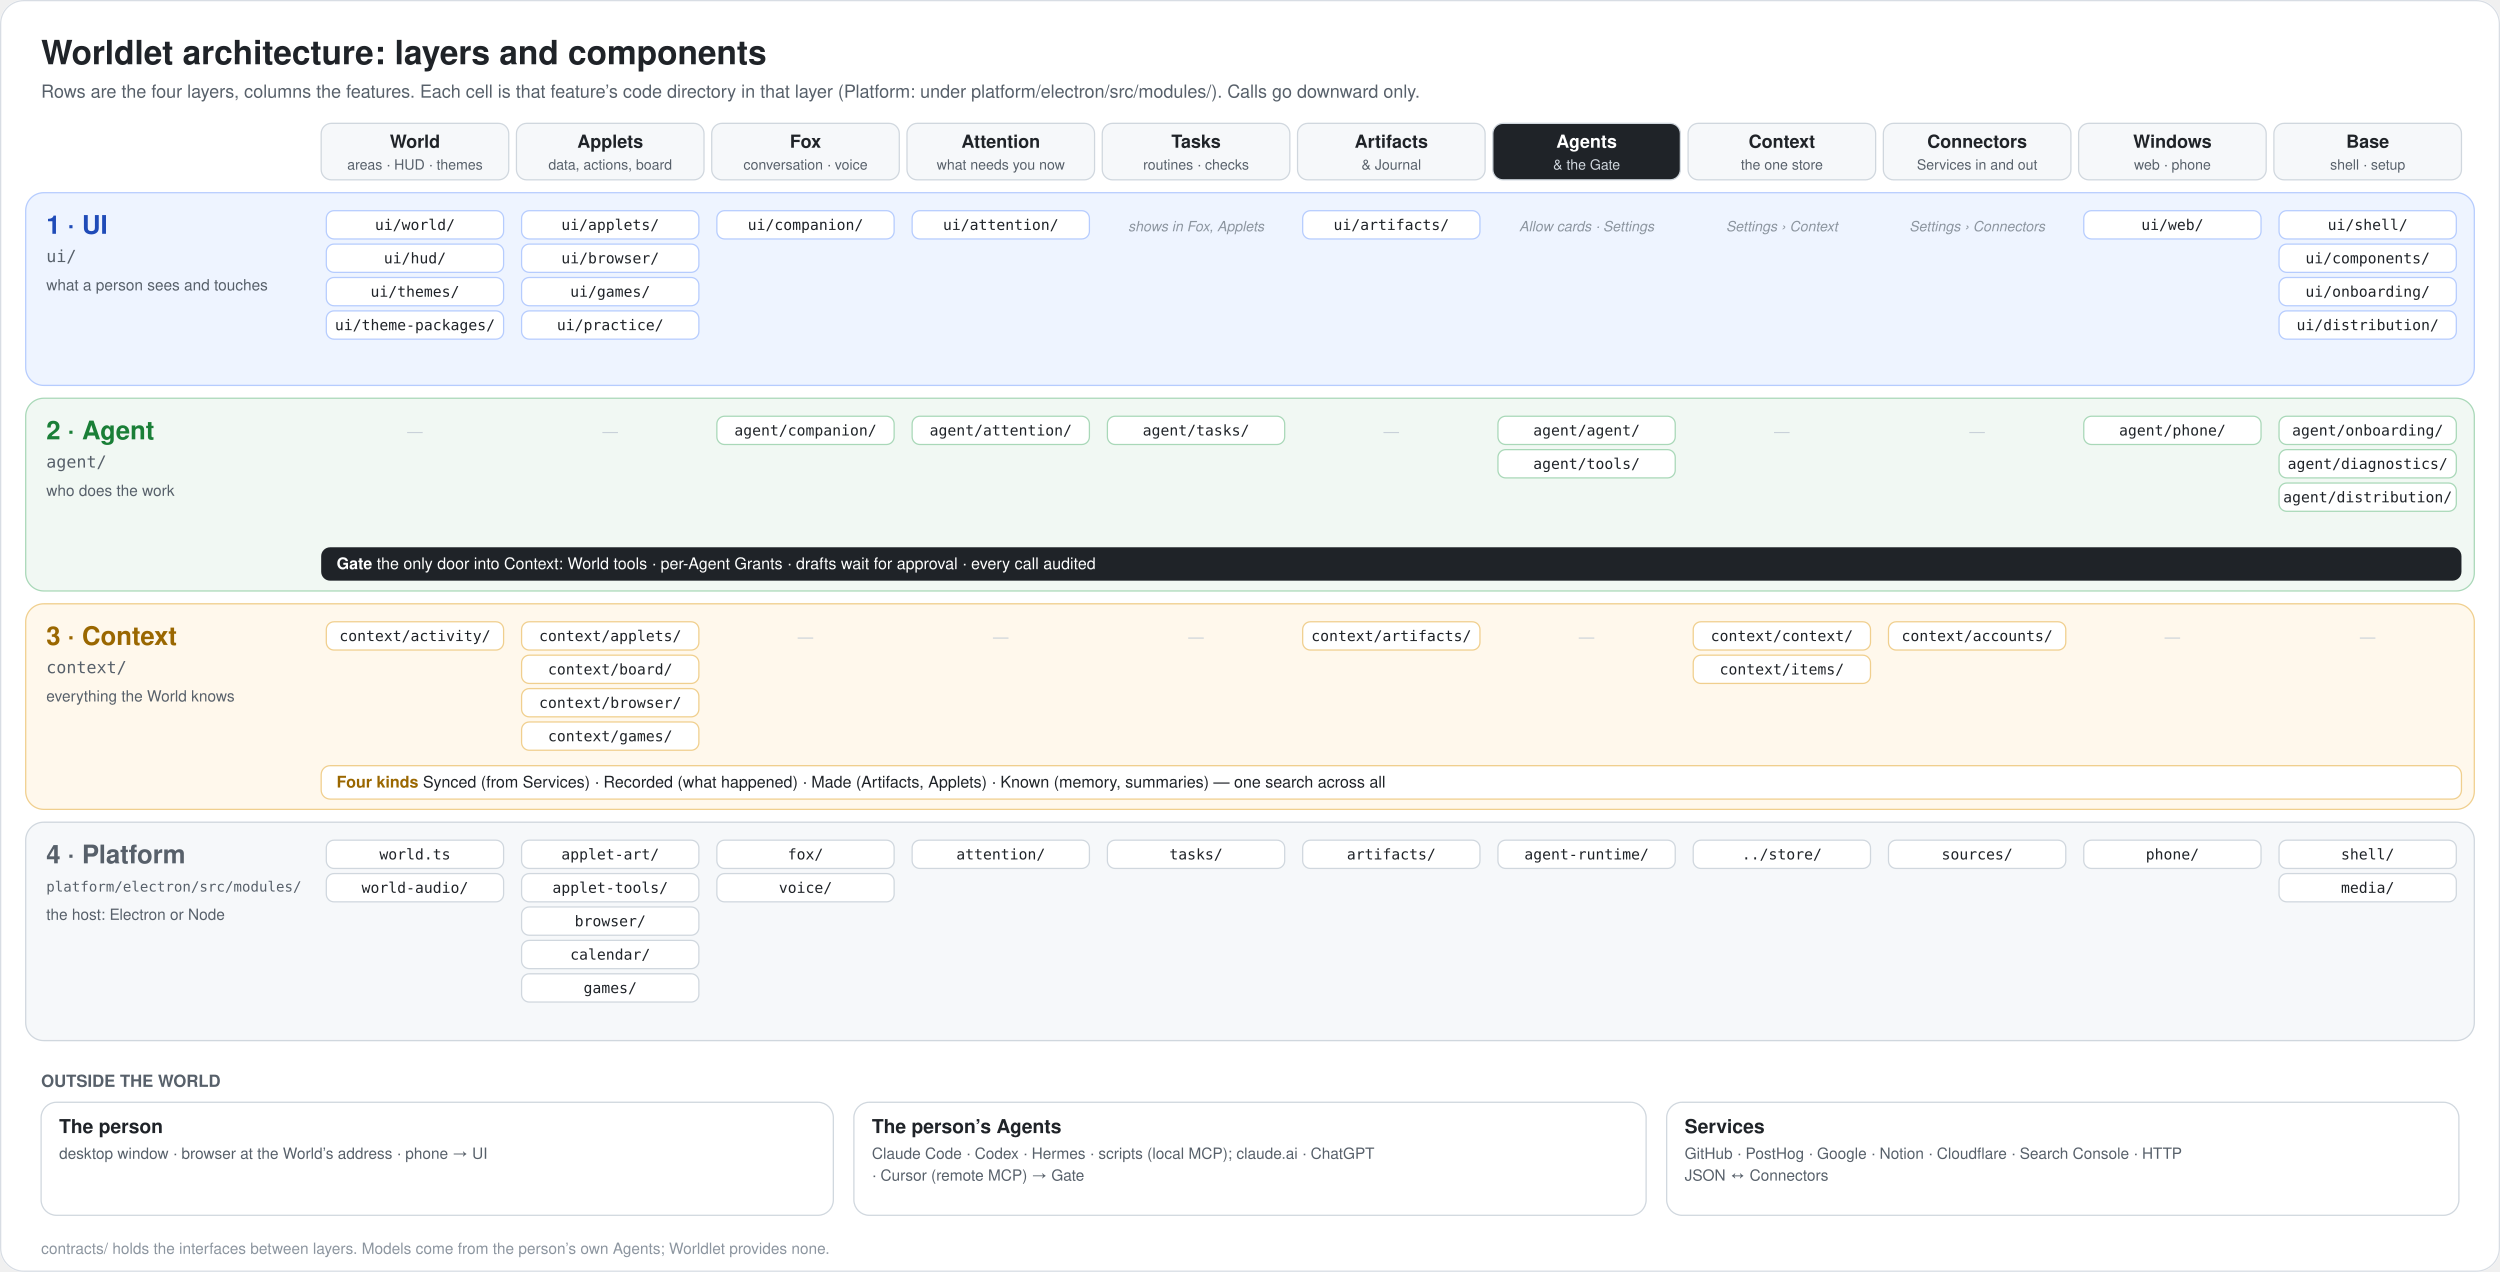
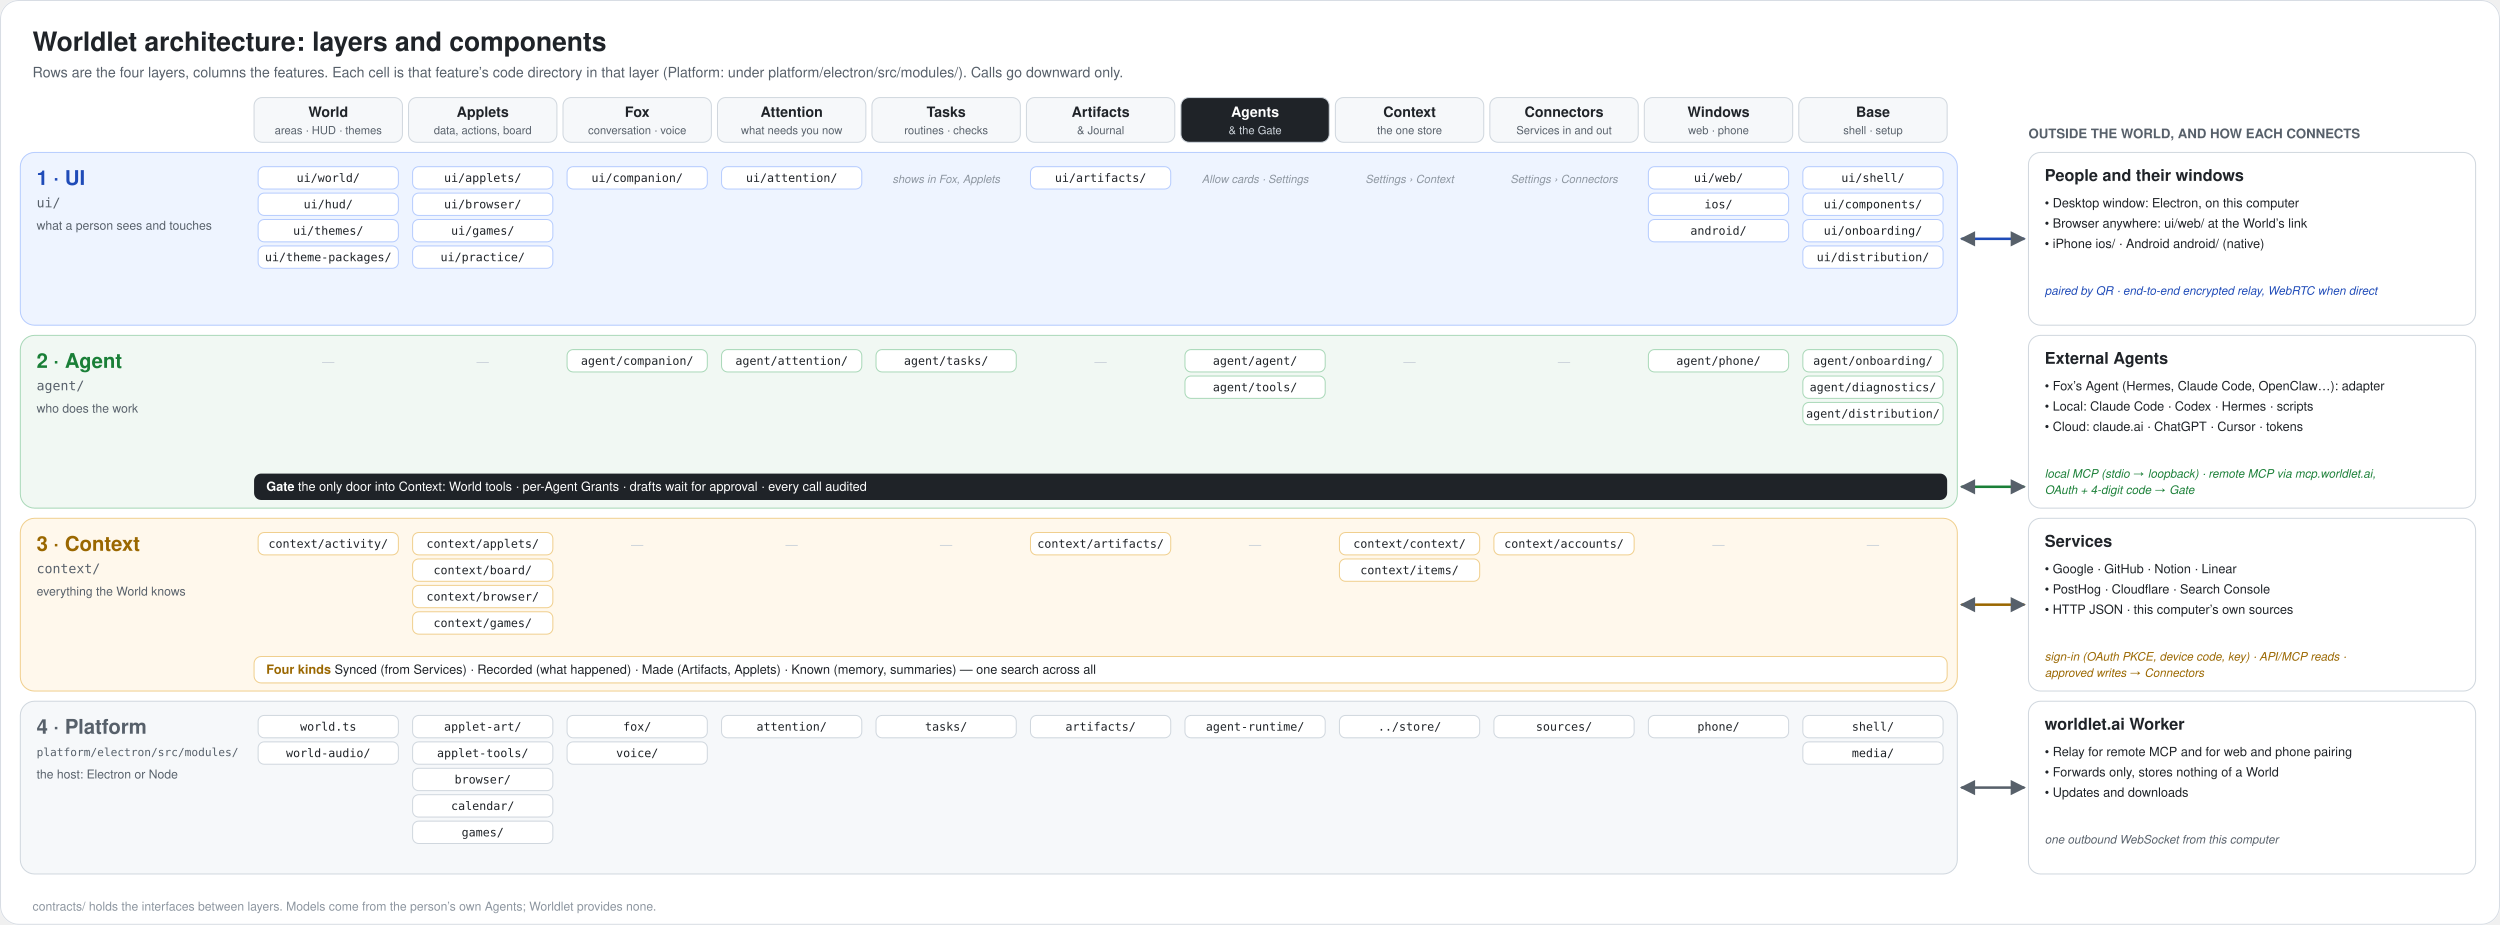
- <svg xmlns="http://www.w3.org/2000/svg" width="1946" height="990" viewBox="0 0 1946 990" font-family="-apple-system, 'Segoe UI', Helvetica, Arial, sans-serif">
+ <svg xmlns="http://www.w3.org/2000/svg" width="2460" height="910" viewBox="0 0 2460 910" font-family="-apple-system, 'Segoe UI', Helvetica, Arial, sans-serif">
  <defs>
-     <marker id="ar" viewBox="0 0 10 10" refX="9" refY="5" markerWidth="7" markerHeight="7" orient="auto-start-reverse">
+     <marker id="ar" viewBox="0 0 10 10" refX="9" refY="5" markerWidth="6" markerHeight="6" orient="auto-start-reverse">
      <path d="M0 0L10 5L0 10z" fill="#57606A" />
    </marker>
  </defs>
-   <rect width="1946" height="990" rx="18" fill="#FFFFFF" />
-   <rect x="0.5" y="0.5" width="1945" height="989" rx="18" fill="none" stroke="#D8DDE4" />
+   <rect width="2460" height="910" rx="18" fill="#FFFFFF" />
+   <rect x="0.5" y="0.5" width="2459" height="909" rx="18" fill="none" stroke="#D8DDE4" />
  <text x="32" y="50" font-size="26" font-weight="700" fill="#1F2328">Worldlet architecture: layers and components</text>
  <text x="32" y="76" font-size="14" fill="#57606A">Rows are the four layers, columns the features. Each cell is that feature’s code directory in that layer (Platform: under platform/electron/src/modules/). Calls go downward only.</text>
  <rect x="250" y="96" width="146" height="44" rx="8" fill="#F6F8FA" stroke="#D0D7DE" />
  <text x="323.0" y="115" font-size="14" font-weight="700" text-anchor="middle" fill="#1F2328">World</text>
  <text x="323.0" y="132" font-size="11" text-anchor="middle" fill="#57606A">areas · HUD · themes</text>
  <rect x="402" y="96" width="146" height="44" rx="8" fill="#F6F8FA" stroke="#D0D7DE" />
  <text x="475.0" y="115" font-size="14" font-weight="700" text-anchor="middle" fill="#1F2328">Applets</text>
  <text x="475.0" y="132" font-size="11" text-anchor="middle" fill="#57606A">data, actions, board</text>
  <rect x="554" y="96" width="146" height="44" rx="8" fill="#F6F8FA" stroke="#D0D7DE" />
  <text x="627.0" y="115" font-size="14" font-weight="700" text-anchor="middle" fill="#1F2328">Fox</text>
  <text x="627.0" y="132" font-size="11" text-anchor="middle" fill="#57606A">conversation · voice</text>
  <rect x="706" y="96" width="146" height="44" rx="8" fill="#F6F8FA" stroke="#D0D7DE" />
  <text x="779.0" y="115" font-size="14" font-weight="700" text-anchor="middle" fill="#1F2328">Attention</text>
  <text x="779.0" y="132" font-size="11" text-anchor="middle" fill="#57606A">what needs you now</text>
  <rect x="858" y="96" width="146" height="44" rx="8" fill="#F6F8FA" stroke="#D0D7DE" />
  <text x="931.0" y="115" font-size="14" font-weight="700" text-anchor="middle" fill="#1F2328">Tasks</text>
  <text x="931.0" y="132" font-size="11" text-anchor="middle" fill="#57606A">routines · checks</text>
  <rect x="1010" y="96" width="146" height="44" rx="8" fill="#F6F8FA" stroke="#D0D7DE" />
  <text x="1083.0" y="115" font-size="14" font-weight="700" text-anchor="middle" fill="#1F2328">Artifacts</text>
  <text x="1083.0" y="132" font-size="11" text-anchor="middle" fill="#57606A">&amp; Journal</text>
  <rect x="1162" y="96" width="146" height="44" rx="8" fill="#1F2328" stroke="#D0D7DE" />
  <text x="1235.0" y="115" font-size="14" font-weight="700" text-anchor="middle" fill="#FFFFFF">Agents</text>
  <text x="1235.0" y="132" font-size="11" text-anchor="middle" fill="#D0D7DE">&amp; the Gate</text>
  <rect x="1314" y="96" width="146" height="44" rx="8" fill="#F6F8FA" stroke="#D0D7DE" />
  <text x="1387.0" y="115" font-size="14" font-weight="700" text-anchor="middle" fill="#1F2328">Context</text>
  <text x="1387.0" y="132" font-size="11" text-anchor="middle" fill="#57606A">the one store</text>
  <rect x="1466" y="96" width="146" height="44" rx="8" fill="#F6F8FA" stroke="#D0D7DE" />
  <text x="1539.0" y="115" font-size="14" font-weight="700" text-anchor="middle" fill="#1F2328">Connectors</text>
  <text x="1539.0" y="132" font-size="11" text-anchor="middle" fill="#57606A">Services in and out</text>
  <rect x="1618" y="96" width="146" height="44" rx="8" fill="#F6F8FA" stroke="#D0D7DE" />
  <text x="1691.0" y="115" font-size="14" font-weight="700" text-anchor="middle" fill="#1F2328">Windows</text>
  <text x="1691.0" y="132" font-size="11" text-anchor="middle" fill="#57606A">web · phone</text>
  <rect x="1770" y="96" width="146" height="44" rx="8" fill="#F6F8FA" stroke="#D0D7DE" />
  <text x="1843.0" y="115" font-size="14" font-weight="700" text-anchor="middle" fill="#1F2328">Base</text>
  <text x="1843.0" y="132" font-size="11" text-anchor="middle" fill="#57606A">shell · setup</text>
-   <rect x="20" y="150" width="1906" height="150" rx="14" fill="#EEF4FF" stroke="#B6CCFE" />
+   <rect x="20" y="150" width="1906" height="170" rx="14" fill="#EEF4FF" stroke="#B6CCFE" />
  <text x="36" y="182" font-size="20" font-weight="800" fill="#1F4BB8">1 · UI</text>
  <text x="36" y="204" font-size="13" font-family="ui-monospace, Menlo, monospace" fill="#57606A">ui/</text>
  <text x="36" y="226" font-size="12" fill="#57606A">what a person sees and touches</text>
  <rect x="254" y="164" width="138" height="22" rx="6" fill="#FFFFFF" stroke="#B6CCFE" />
  <text x="323.0" y="179" font-size="11.5" font-family="ui-monospace, Menlo, monospace" text-anchor="middle" fill="#1F2328">ui/world/</text>
  <rect x="254" y="190" width="138" height="22" rx="6" fill="#FFFFFF" stroke="#B6CCFE" />
  <text x="323.0" y="205" font-size="11.5" font-family="ui-monospace, Menlo, monospace" text-anchor="middle" fill="#1F2328">ui/hud/</text>
  <rect x="254" y="216" width="138" height="22" rx="6" fill="#FFFFFF" stroke="#B6CCFE" />
  <text x="323.0" y="231" font-size="11.5" font-family="ui-monospace, Menlo, monospace" text-anchor="middle" fill="#1F2328">ui/themes/</text>
  <rect x="254" y="242" width="138" height="22" rx="6" fill="#FFFFFF" stroke="#B6CCFE" />
  <text x="323.0" y="257" font-size="11.5" font-family="ui-monospace, Menlo, monospace" text-anchor="middle" fill="#1F2328">ui/theme-packages/</text>
  <rect x="406" y="164" width="138" height="22" rx="6" fill="#FFFFFF" stroke="#B6CCFE" />
  <text x="475.0" y="179" font-size="11.5" font-family="ui-monospace, Menlo, monospace" text-anchor="middle" fill="#1F2328">ui/applets/</text>
  <rect x="406" y="190" width="138" height="22" rx="6" fill="#FFFFFF" stroke="#B6CCFE" />
  <text x="475.0" y="205" font-size="11.5" font-family="ui-monospace, Menlo, monospace" text-anchor="middle" fill="#1F2328">ui/browser/</text>
  <rect x="406" y="216" width="138" height="22" rx="6" fill="#FFFFFF" stroke="#B6CCFE" />
  <text x="475.0" y="231" font-size="11.5" font-family="ui-monospace, Menlo, monospace" text-anchor="middle" fill="#1F2328">ui/games/</text>
  <rect x="406" y="242" width="138" height="22" rx="6" fill="#FFFFFF" stroke="#B6CCFE" />
  <text x="475.0" y="257" font-size="11.5" font-family="ui-monospace, Menlo, monospace" text-anchor="middle" fill="#1F2328">ui/practice/</text>
  <rect x="558" y="164" width="138" height="22" rx="6" fill="#FFFFFF" stroke="#B6CCFE" />
  <text x="627.0" y="179" font-size="11.5" font-family="ui-monospace, Menlo, monospace" text-anchor="middle" fill="#1F2328">ui/companion/</text>
  <rect x="710" y="164" width="138" height="22" rx="6" fill="#FFFFFF" stroke="#B6CCFE" />
  <text x="779.0" y="179" font-size="11.5" font-family="ui-monospace, Menlo, monospace" text-anchor="middle" fill="#1F2328">ui/attention/</text>
  <text x="931.0" y="180" font-size="11" text-anchor="middle" fill="#8C959F" font-style="italic">shows in Fox, Applets</text>
  <rect x="1014" y="164" width="138" height="22" rx="6" fill="#FFFFFF" stroke="#B6CCFE" />
  <text x="1083.0" y="179" font-size="11.5" font-family="ui-monospace, Menlo, monospace" text-anchor="middle" fill="#1F2328">ui/artifacts/</text>
  <text x="1235.0" y="180" font-size="11" text-anchor="middle" fill="#8C959F" font-style="italic">Allow cards · Settings</text>
  <text x="1387.0" y="180" font-size="11" text-anchor="middle" fill="#8C959F" font-style="italic">Settings › Context</text>
  <text x="1539.0" y="180" font-size="11" text-anchor="middle" fill="#8C959F" font-style="italic">Settings › Connectors</text>
  <rect x="1622" y="164" width="138" height="22" rx="6" fill="#FFFFFF" stroke="#B6CCFE" />
  <text x="1691.0" y="179" font-size="11.5" font-family="ui-monospace, Menlo, monospace" text-anchor="middle" fill="#1F2328">ui/web/</text>
+   <rect x="1622" y="190" width="138" height="22" rx="6" fill="#FFFFFF" stroke="#B6CCFE" />
+   <text x="1691.0" y="205" font-size="11.5" font-family="ui-monospace, Menlo, monospace" text-anchor="middle" fill="#1F2328">ios/</text>
+   <rect x="1622" y="216" width="138" height="22" rx="6" fill="#FFFFFF" stroke="#B6CCFE" />
+   <text x="1691.0" y="231" font-size="11.5" font-family="ui-monospace, Menlo, monospace" text-anchor="middle" fill="#1F2328">android/</text>
  <rect x="1774" y="164" width="138" height="22" rx="6" fill="#FFFFFF" stroke="#B6CCFE" />
  <text x="1843.0" y="179" font-size="11.5" font-family="ui-monospace, Menlo, monospace" text-anchor="middle" fill="#1F2328">ui/shell/</text>
  <rect x="1774" y="190" width="138" height="22" rx="6" fill="#FFFFFF" stroke="#B6CCFE" />
  <text x="1843.0" y="205" font-size="11.5" font-family="ui-monospace, Menlo, monospace" text-anchor="middle" fill="#1F2328">ui/components/</text>
  <rect x="1774" y="216" width="138" height="22" rx="6" fill="#FFFFFF" stroke="#B6CCFE" />
  <text x="1843.0" y="231" font-size="11.5" font-family="ui-monospace, Menlo, monospace" text-anchor="middle" fill="#1F2328">ui/onboarding/</text>
  <rect x="1774" y="242" width="138" height="22" rx="6" fill="#FFFFFF" stroke="#B6CCFE" />
  <text x="1843.0" y="257" font-size="11.5" font-family="ui-monospace, Menlo, monospace" text-anchor="middle" fill="#1F2328">ui/distribution/</text>
-   <rect x="20" y="310" width="1906" height="150" rx="14" fill="#F1F8F3" stroke="#A9D8B8" />
-   <text x="36" y="342" font-size="20" font-weight="800" fill="#1A7F37">2 · Agent</text>
-   <text x="36" y="364" font-size="13" font-family="ui-monospace, Menlo, monospace" fill="#57606A">agent/</text>
-   <text x="36" y="386" font-size="12" fill="#57606A">who does the work</text>
-   <text x="323.0" y="340" font-size="12" text-anchor="middle" fill="#C9D1D9">—</text>
-   <text x="475.0" y="340" font-size="12" text-anchor="middle" fill="#C9D1D9">—</text>
-   <rect x="558" y="324" width="138" height="22" rx="6" fill="#FFFFFF" stroke="#A9D8B8" />
-   <text x="627.0" y="339" font-size="11.5" font-family="ui-monospace, Menlo, monospace" text-anchor="middle" fill="#1F2328">agent/companion/</text>
-   <rect x="710" y="324" width="138" height="22" rx="6" fill="#FFFFFF" stroke="#A9D8B8" />
-   <text x="779.0" y="339" font-size="11.5" font-family="ui-monospace, Menlo, monospace" text-anchor="middle" fill="#1F2328">agent/attention/</text>
-   <rect x="862" y="324" width="138" height="22" rx="6" fill="#FFFFFF" stroke="#A9D8B8" />
-   <text x="931.0" y="339" font-size="11.5" font-family="ui-monospace, Menlo, monospace" text-anchor="middle" fill="#1F2328">agent/tasks/</text>
-   <text x="1083.0" y="340" font-size="12" text-anchor="middle" fill="#C9D1D9">—</text>
-   <rect x="1166" y="324" width="138" height="22" rx="6" fill="#FFFFFF" stroke="#A9D8B8" />
-   <text x="1235.0" y="339" font-size="11.5" font-family="ui-monospace, Menlo, monospace" text-anchor="middle" fill="#1F2328">agent/agent/</text>
-   <rect x="1166" y="350" width="138" height="22" rx="6" fill="#FFFFFF" stroke="#A9D8B8" />
-   <text x="1235.0" y="365" font-size="11.5" font-family="ui-monospace, Menlo, monospace" text-anchor="middle" fill="#1F2328">agent/tools/</text>
-   <text x="1387.0" y="340" font-size="12" text-anchor="middle" fill="#C9D1D9">—</text>
-   <text x="1539.0" y="340" font-size="12" text-anchor="middle" fill="#C9D1D9">—</text>
-   <rect x="1622" y="324" width="138" height="22" rx="6" fill="#FFFFFF" stroke="#A9D8B8" />
-   <text x="1691.0" y="339" font-size="11.5" font-family="ui-monospace, Menlo, monospace" text-anchor="middle" fill="#1F2328">agent/phone/</text>
-   <rect x="1774" y="324" width="138" height="22" rx="6" fill="#FFFFFF" stroke="#A9D8B8" />
-   <text x="1843.0" y="339" font-size="11.5" font-family="ui-monospace, Menlo, monospace" text-anchor="middle" fill="#1F2328">agent/onboarding/</text>
-   <rect x="1774" y="350" width="138" height="22" rx="6" fill="#FFFFFF" stroke="#A9D8B8" />
-   <text x="1843.0" y="365" font-size="11.5" font-family="ui-monospace, Menlo, monospace" text-anchor="middle" fill="#1F2328">agent/diagnostics/</text>
-   <rect x="1774" y="376" width="138" height="22" rx="6" fill="#FFFFFF" stroke="#A9D8B8" />
-   <text x="1843.0" y="391" font-size="11.5" font-family="ui-monospace, Menlo, monospace" text-anchor="middle" fill="#1F2328">agent/distribution/</text>
-   <rect x="250" y="426" width="1666" height="26" rx="7" fill="#1F2328" />
-   <text x="262" y="443" font-size="12.5" fill="#FFFFFF">
+   <rect x="20" y="330" width="1906" height="170" rx="14" fill="#F1F8F3" stroke="#A9D8B8" />
+   <text x="36" y="362" font-size="20" font-weight="800" fill="#1A7F37">2 · Agent</text>
+   <text x="36" y="384" font-size="13" font-family="ui-monospace, Menlo, monospace" fill="#57606A">agent/</text>
+   <text x="36" y="406" font-size="12" fill="#57606A">who does the work</text>
+   <text x="323.0" y="360" font-size="12" text-anchor="middle" fill="#C9D1D9">—</text>
+   <text x="475.0" y="360" font-size="12" text-anchor="middle" fill="#C9D1D9">—</text>
+   <rect x="558" y="344" width="138" height="22" rx="6" fill="#FFFFFF" stroke="#A9D8B8" />
+   <text x="627.0" y="359" font-size="11.5" font-family="ui-monospace, Menlo, monospace" text-anchor="middle" fill="#1F2328">agent/companion/</text>
+   <rect x="710" y="344" width="138" height="22" rx="6" fill="#FFFFFF" stroke="#A9D8B8" />
+   <text x="779.0" y="359" font-size="11.5" font-family="ui-monospace, Menlo, monospace" text-anchor="middle" fill="#1F2328">agent/attention/</text>
+   <rect x="862" y="344" width="138" height="22" rx="6" fill="#FFFFFF" stroke="#A9D8B8" />
+   <text x="931.0" y="359" font-size="11.5" font-family="ui-monospace, Menlo, monospace" text-anchor="middle" fill="#1F2328">agent/tasks/</text>
+   <text x="1083.0" y="360" font-size="12" text-anchor="middle" fill="#C9D1D9">—</text>
+   <rect x="1166" y="344" width="138" height="22" rx="6" fill="#FFFFFF" stroke="#A9D8B8" />
+   <text x="1235.0" y="359" font-size="11.5" font-family="ui-monospace, Menlo, monospace" text-anchor="middle" fill="#1F2328">agent/agent/</text>
+   <rect x="1166" y="370" width="138" height="22" rx="6" fill="#FFFFFF" stroke="#A9D8B8" />
+   <text x="1235.0" y="385" font-size="11.5" font-family="ui-monospace, Menlo, monospace" text-anchor="middle" fill="#1F2328">agent/tools/</text>
+   <text x="1387.0" y="360" font-size="12" text-anchor="middle" fill="#C9D1D9">—</text>
+   <text x="1539.0" y="360" font-size="12" text-anchor="middle" fill="#C9D1D9">—</text>
+   <rect x="1622" y="344" width="138" height="22" rx="6" fill="#FFFFFF" stroke="#A9D8B8" />
+   <text x="1691.0" y="359" font-size="11.5" font-family="ui-monospace, Menlo, monospace" text-anchor="middle" fill="#1F2328">agent/phone/</text>
+   <rect x="1774" y="344" width="138" height="22" rx="6" fill="#FFFFFF" stroke="#A9D8B8" />
+   <text x="1843.0" y="359" font-size="11.5" font-family="ui-monospace, Menlo, monospace" text-anchor="middle" fill="#1F2328">agent/onboarding/</text>
+   <rect x="1774" y="370" width="138" height="22" rx="6" fill="#FFFFFF" stroke="#A9D8B8" />
+   <text x="1843.0" y="385" font-size="11.5" font-family="ui-monospace, Menlo, monospace" text-anchor="middle" fill="#1F2328">agent/diagnostics/</text>
+   <rect x="1774" y="396" width="138" height="22" rx="6" fill="#FFFFFF" stroke="#A9D8B8" />
+   <text x="1843.0" y="411" font-size="11.5" font-family="ui-monospace, Menlo, monospace" text-anchor="middle" fill="#1F2328">agent/distribution/</text>
+   <rect x="250" y="466" width="1666" height="26" rx="7" fill="#1F2328" />
+   <text x="262" y="483" font-size="12.5" fill="#FFFFFF">
    <tspan font-weight="800">Gate</tspan>  the only door into Context: World tools · per-Agent Grants · drafts wait for approval · every call audited</text>
-   <rect x="20" y="470" width="1906" height="160" rx="14" fill="#FFF8EC" stroke="#F0CF8E" />
-   <text x="36" y="502" font-size="20" font-weight="800" fill="#9A6700">3 · Context</text>
-   <text x="36" y="524" font-size="13" font-family="ui-monospace, Menlo, monospace" fill="#57606A">context/</text>
-   <text x="36" y="546" font-size="12" fill="#57606A">everything the World knows</text>
-   <rect x="254" y="484" width="138" height="22" rx="6" fill="#FFFFFF" stroke="#F0CF8E" />
-   <text x="323.0" y="499" font-size="11.5" font-family="ui-monospace, Menlo, monospace" text-anchor="middle" fill="#1F2328">context/activity/</text>
-   <rect x="406" y="484" width="138" height="22" rx="6" fill="#FFFFFF" stroke="#F0CF8E" />
-   <text x="475.0" y="499" font-size="11.5" font-family="ui-monospace, Menlo, monospace" text-anchor="middle" fill="#1F2328">context/applets/</text>
-   <rect x="406" y="510" width="138" height="22" rx="6" fill="#FFFFFF" stroke="#F0CF8E" />
-   <text x="475.0" y="525" font-size="11.5" font-family="ui-monospace, Menlo, monospace" text-anchor="middle" fill="#1F2328">context/board/</text>
-   <rect x="406" y="536" width="138" height="22" rx="6" fill="#FFFFFF" stroke="#F0CF8E" />
-   <text x="475.0" y="551" font-size="11.5" font-family="ui-monospace, Menlo, monospace" text-anchor="middle" fill="#1F2328">context/browser/</text>
-   <rect x="406" y="562" width="138" height="22" rx="6" fill="#FFFFFF" stroke="#F0CF8E" />
-   <text x="475.0" y="577" font-size="11.5" font-family="ui-monospace, Menlo, monospace" text-anchor="middle" fill="#1F2328">context/games/</text>
-   <text x="627.0" y="500" font-size="12" text-anchor="middle" fill="#C9D1D9">—</text>
-   <text x="779.0" y="500" font-size="12" text-anchor="middle" fill="#C9D1D9">—</text>
-   <text x="931.0" y="500" font-size="12" text-anchor="middle" fill="#C9D1D9">—</text>
-   <rect x="1014" y="484" width="138" height="22" rx="6" fill="#FFFFFF" stroke="#F0CF8E" />
-   <text x="1083.0" y="499" font-size="11.5" font-family="ui-monospace, Menlo, monospace" text-anchor="middle" fill="#1F2328">context/artifacts/</text>
-   <text x="1235.0" y="500" font-size="12" text-anchor="middle" fill="#C9D1D9">—</text>
-   <rect x="1318" y="484" width="138" height="22" rx="6" fill="#FFFFFF" stroke="#F0CF8E" />
-   <text x="1387.0" y="499" font-size="11.5" font-family="ui-monospace, Menlo, monospace" text-anchor="middle" fill="#1F2328">context/context/</text>
-   <rect x="1318" y="510" width="138" height="22" rx="6" fill="#FFFFFF" stroke="#F0CF8E" />
-   <text x="1387.0" y="525" font-size="11.5" font-family="ui-monospace, Menlo, monospace" text-anchor="middle" fill="#1F2328">context/items/</text>
-   <rect x="1470" y="484" width="138" height="22" rx="6" fill="#FFFFFF" stroke="#F0CF8E" />
-   <text x="1539.0" y="499" font-size="11.5" font-family="ui-monospace, Menlo, monospace" text-anchor="middle" fill="#1F2328">context/accounts/</text>
-   <text x="1691.0" y="500" font-size="12" text-anchor="middle" fill="#C9D1D9">—</text>
-   <text x="1843.0" y="500" font-size="12" text-anchor="middle" fill="#C9D1D9">—</text>
-   <rect x="250" y="596" width="1666" height="26" rx="7" fill="#FFFFFF" stroke="#F0CF8E" />
-   <text x="262" y="613" font-size="12.5" fill="#1F2328">
+   <rect x="20" y="510" width="1906" height="170" rx="14" fill="#FFF8EC" stroke="#F0CF8E" />
+   <text x="36" y="542" font-size="20" font-weight="800" fill="#9A6700">3 · Context</text>
+   <text x="36" y="564" font-size="13" font-family="ui-monospace, Menlo, monospace" fill="#57606A">context/</text>
+   <text x="36" y="586" font-size="12" fill="#57606A">everything the World knows</text>
+   <rect x="254" y="524" width="138" height="22" rx="6" fill="#FFFFFF" stroke="#F0CF8E" />
+   <text x="323.0" y="539" font-size="11.5" font-family="ui-monospace, Menlo, monospace" text-anchor="middle" fill="#1F2328">context/activity/</text>
+   <rect x="406" y="524" width="138" height="22" rx="6" fill="#FFFFFF" stroke="#F0CF8E" />
+   <text x="475.0" y="539" font-size="11.5" font-family="ui-monospace, Menlo, monospace" text-anchor="middle" fill="#1F2328">context/applets/</text>
+   <rect x="406" y="550" width="138" height="22" rx="6" fill="#FFFFFF" stroke="#F0CF8E" />
+   <text x="475.0" y="565" font-size="11.5" font-family="ui-monospace, Menlo, monospace" text-anchor="middle" fill="#1F2328">context/board/</text>
+   <rect x="406" y="576" width="138" height="22" rx="6" fill="#FFFFFF" stroke="#F0CF8E" />
+   <text x="475.0" y="591" font-size="11.5" font-family="ui-monospace, Menlo, monospace" text-anchor="middle" fill="#1F2328">context/browser/</text>
+   <rect x="406" y="602" width="138" height="22" rx="6" fill="#FFFFFF" stroke="#F0CF8E" />
+   <text x="475.0" y="617" font-size="11.5" font-family="ui-monospace, Menlo, monospace" text-anchor="middle" fill="#1F2328">context/games/</text>
+   <text x="627.0" y="540" font-size="12" text-anchor="middle" fill="#C9D1D9">—</text>
+   <text x="779.0" y="540" font-size="12" text-anchor="middle" fill="#C9D1D9">—</text>
+   <text x="931.0" y="540" font-size="12" text-anchor="middle" fill="#C9D1D9">—</text>
+   <rect x="1014" y="524" width="138" height="22" rx="6" fill="#FFFFFF" stroke="#F0CF8E" />
+   <text x="1083.0" y="539" font-size="11.5" font-family="ui-monospace, Menlo, monospace" text-anchor="middle" fill="#1F2328">context/artifacts/</text>
+   <text x="1235.0" y="540" font-size="12" text-anchor="middle" fill="#C9D1D9">—</text>
+   <rect x="1318" y="524" width="138" height="22" rx="6" fill="#FFFFFF" stroke="#F0CF8E" />
+   <text x="1387.0" y="539" font-size="11.5" font-family="ui-monospace, Menlo, monospace" text-anchor="middle" fill="#1F2328">context/context/</text>
+   <rect x="1318" y="550" width="138" height="22" rx="6" fill="#FFFFFF" stroke="#F0CF8E" />
+   <text x="1387.0" y="565" font-size="11.5" font-family="ui-monospace, Menlo, monospace" text-anchor="middle" fill="#1F2328">context/items/</text>
+   <rect x="1470" y="524" width="138" height="22" rx="6" fill="#FFFFFF" stroke="#F0CF8E" />
+   <text x="1539.0" y="539" font-size="11.5" font-family="ui-monospace, Menlo, monospace" text-anchor="middle" fill="#1F2328">context/accounts/</text>
+   <text x="1691.0" y="540" font-size="12" text-anchor="middle" fill="#C9D1D9">—</text>
+   <text x="1843.0" y="540" font-size="12" text-anchor="middle" fill="#C9D1D9">—</text>
+   <rect x="250" y="646" width="1666" height="26" rx="7" fill="#FFFFFF" stroke="#F0CF8E" />
+   <text x="262" y="663" font-size="12.5" fill="#1F2328">
    <tspan font-weight="800" fill="#9A6700">Four kinds</tspan>  Synced (from Services) · Recorded (what happened) · Made (Artifacts, Applets) · Known (memory, summaries) — one search across all</text>
-   <rect x="20" y="640" width="1906" height="170" rx="14" fill="#F6F8FA" stroke="#D0D7DE" />
-   <text x="36" y="672" font-size="20" font-weight="800" fill="#57606A">4 · Platform</text>
-   <text x="36" y="694" font-size="11" font-family="ui-monospace, Menlo, monospace" fill="#57606A">platform/electron/src/modules/</text>
-   <text x="36" y="716" font-size="12" fill="#57606A">the host: Electron or Node</text>
-   <rect x="254" y="654" width="138" height="22" rx="6" fill="#FFFFFF" stroke="#D0D7DE" />
-   <text x="323.0" y="669" font-size="11.5" font-family="ui-monospace, Menlo, monospace" text-anchor="middle" fill="#1F2328">world.ts</text>
-   <rect x="254" y="680" width="138" height="22" rx="6" fill="#FFFFFF" stroke="#D0D7DE" />
-   <text x="323.0" y="695" font-size="11.5" font-family="ui-monospace, Menlo, monospace" text-anchor="middle" fill="#1F2328">world-audio/</text>
-   <rect x="406" y="654" width="138" height="22" rx="6" fill="#FFFFFF" stroke="#D0D7DE" />
-   <text x="475.0" y="669" font-size="11.5" font-family="ui-monospace, Menlo, monospace" text-anchor="middle" fill="#1F2328">applet-art/</text>
-   <rect x="406" y="680" width="138" height="22" rx="6" fill="#FFFFFF" stroke="#D0D7DE" />
-   <text x="475.0" y="695" font-size="11.5" font-family="ui-monospace, Menlo, monospace" text-anchor="middle" fill="#1F2328">applet-tools/</text>
-   <rect x="406" y="706" width="138" height="22" rx="6" fill="#FFFFFF" stroke="#D0D7DE" />
-   <text x="475.0" y="721" font-size="11.5" font-family="ui-monospace, Menlo, monospace" text-anchor="middle" fill="#1F2328">browser/</text>
-   <rect x="406" y="732" width="138" height="22" rx="6" fill="#FFFFFF" stroke="#D0D7DE" />
-   <text x="475.0" y="747" font-size="11.5" font-family="ui-monospace, Menlo, monospace" text-anchor="middle" fill="#1F2328">calendar/</text>
-   <rect x="406" y="758" width="138" height="22" rx="6" fill="#FFFFFF" stroke="#D0D7DE" />
-   <text x="475.0" y="773" font-size="11.5" font-family="ui-monospace, Menlo, monospace" text-anchor="middle" fill="#1F2328">games/</text>
-   <rect x="558" y="654" width="138" height="22" rx="6" fill="#FFFFFF" stroke="#D0D7DE" />
-   <text x="627.0" y="669" font-size="11.5" font-family="ui-monospace, Menlo, monospace" text-anchor="middle" fill="#1F2328">fox/</text>
-   <rect x="558" y="680" width="138" height="22" rx="6" fill="#FFFFFF" stroke="#D0D7DE" />
-   <text x="627.0" y="695" font-size="11.5" font-family="ui-monospace, Menlo, monospace" text-anchor="middle" fill="#1F2328">voice/</text>
-   <rect x="710" y="654" width="138" height="22" rx="6" fill="#FFFFFF" stroke="#D0D7DE" />
-   <text x="779.0" y="669" font-size="11.5" font-family="ui-monospace, Menlo, monospace" text-anchor="middle" fill="#1F2328">attention/</text>
-   <rect x="862" y="654" width="138" height="22" rx="6" fill="#FFFFFF" stroke="#D0D7DE" />
-   <text x="931.0" y="669" font-size="11.5" font-family="ui-monospace, Menlo, monospace" text-anchor="middle" fill="#1F2328">tasks/</text>
-   <rect x="1014" y="654" width="138" height="22" rx="6" fill="#FFFFFF" stroke="#D0D7DE" />
-   <text x="1083.0" y="669" font-size="11.5" font-family="ui-monospace, Menlo, monospace" text-anchor="middle" fill="#1F2328">artifacts/</text>
-   <rect x="1166" y="654" width="138" height="22" rx="6" fill="#FFFFFF" stroke="#D0D7DE" />
-   <text x="1235.0" y="669" font-size="11.5" font-family="ui-monospace, Menlo, monospace" text-anchor="middle" fill="#1F2328">agent-runtime/</text>
-   <rect x="1318" y="654" width="138" height="22" rx="6" fill="#FFFFFF" stroke="#D0D7DE" />
-   <text x="1387.0" y="669" font-size="11.5" font-family="ui-monospace, Menlo, monospace" text-anchor="middle" fill="#1F2328">../store/</text>
-   <rect x="1470" y="654" width="138" height="22" rx="6" fill="#FFFFFF" stroke="#D0D7DE" />
-   <text x="1539.0" y="669" font-size="11.5" font-family="ui-monospace, Menlo, monospace" text-anchor="middle" fill="#1F2328">sources/</text>
-   <rect x="1622" y="654" width="138" height="22" rx="6" fill="#FFFFFF" stroke="#D0D7DE" />
-   <text x="1691.0" y="669" font-size="11.5" font-family="ui-monospace, Menlo, monospace" text-anchor="middle" fill="#1F2328">phone/</text>
-   <rect x="1774" y="654" width="138" height="22" rx="6" fill="#FFFFFF" stroke="#D0D7DE" />
-   <text x="1843.0" y="669" font-size="11.5" font-family="ui-monospace, Menlo, monospace" text-anchor="middle" fill="#1F2328">shell/</text>
-   <rect x="1774" y="680" width="138" height="22" rx="6" fill="#FFFFFF" stroke="#D0D7DE" />
-   <text x="1843.0" y="695" font-size="11.5" font-family="ui-monospace, Menlo, monospace" text-anchor="middle" fill="#1F2328">media/</text>
-   <text x="32" y="846" font-size="13" font-weight="700" fill="#57606A">OUTSIDE THE WORLD</text>
-   <rect x="32.0" y="858" width="616.667" height="88" rx="12" fill="#FFFFFF" stroke="#D0D7DE" />
-   <text x="46.0" y="882" font-size="15" font-weight="700" fill="#1F2328">The person</text>
-   <text x="46.0" y="902" font-size="12" fill="#57606A">desktop window · browser at the World’s address · phone → UI</text>
-   <rect x="664.667" y="858" width="616.667" height="88" rx="12" fill="#FFFFFF" stroke="#D0D7DE" />
-   <text x="678.667" y="882" font-size="15" font-weight="700" fill="#1F2328">The person’s Agents</text>
-   <text x="678.667" y="902" font-size="12" fill="#57606A">Claude Code · Codex · Hermes · scripts (local MCP); claude.ai · ChatGPT</text>
-   <text x="678.667" y="919" font-size="12" fill="#57606A">· Cursor (remote MCP) → Gate</text>
-   <rect x="1297.333" y="858" width="616.667" height="88" rx="12" fill="#FFFFFF" stroke="#D0D7DE" />
-   <text x="1311.333" y="882" font-size="15" font-weight="700" fill="#1F2328">Services</text>
-   <text x="1311.333" y="902" font-size="12" fill="#57606A">GitHub · PostHog · Google · Notion · Cloudflare · Search Console · HTTP</text>
-   <text x="1311.333" y="919" font-size="12" fill="#57606A">JSON ↔ Connectors</text>
-   <text x="32" y="976" font-size="12" fill="#8C959F">contracts/ holds the interfaces between layers. Models come from the person’s own Agents; Worldlet provides none.</text>
+   <rect x="20" y="690" width="1906" height="170" rx="14" fill="#F6F8FA" stroke="#D0D7DE" />
+   <text x="36" y="722" font-size="20" font-weight="800" fill="#57606A">4 · Platform</text>
+   <text x="36" y="744" font-size="11" font-family="ui-monospace, Menlo, monospace" fill="#57606A">platform/electron/src/modules/</text>
+   <text x="36" y="766" font-size="12" fill="#57606A">the host: Electron or Node</text>
+   <rect x="254" y="704" width="138" height="22" rx="6" fill="#FFFFFF" stroke="#D0D7DE" />
+   <text x="323.0" y="719" font-size="11.5" font-family="ui-monospace, Menlo, monospace" text-anchor="middle" fill="#1F2328">world.ts</text>
+   <rect x="254" y="730" width="138" height="22" rx="6" fill="#FFFFFF" stroke="#D0D7DE" />
+   <text x="323.0" y="745" font-size="11.5" font-family="ui-monospace, Menlo, monospace" text-anchor="middle" fill="#1F2328">world-audio/</text>
+   <rect x="406" y="704" width="138" height="22" rx="6" fill="#FFFFFF" stroke="#D0D7DE" />
+   <text x="475.0" y="719" font-size="11.5" font-family="ui-monospace, Menlo, monospace" text-anchor="middle" fill="#1F2328">applet-art/</text>
+   <rect x="406" y="730" width="138" height="22" rx="6" fill="#FFFFFF" stroke="#D0D7DE" />
+   <text x="475.0" y="745" font-size="11.5" font-family="ui-monospace, Menlo, monospace" text-anchor="middle" fill="#1F2328">applet-tools/</text>
+   <rect x="406" y="756" width="138" height="22" rx="6" fill="#FFFFFF" stroke="#D0D7DE" />
+   <text x="475.0" y="771" font-size="11.5" font-family="ui-monospace, Menlo, monospace" text-anchor="middle" fill="#1F2328">browser/</text>
+   <rect x="406" y="782" width="138" height="22" rx="6" fill="#FFFFFF" stroke="#D0D7DE" />
+   <text x="475.0" y="797" font-size="11.5" font-family="ui-monospace, Menlo, monospace" text-anchor="middle" fill="#1F2328">calendar/</text>
+   <rect x="406" y="808" width="138" height="22" rx="6" fill="#FFFFFF" stroke="#D0D7DE" />
+   <text x="475.0" y="823" font-size="11.5" font-family="ui-monospace, Menlo, monospace" text-anchor="middle" fill="#1F2328">games/</text>
+   <rect x="558" y="704" width="138" height="22" rx="6" fill="#FFFFFF" stroke="#D0D7DE" />
+   <text x="627.0" y="719" font-size="11.5" font-family="ui-monospace, Menlo, monospace" text-anchor="middle" fill="#1F2328">fox/</text>
+   <rect x="558" y="730" width="138" height="22" rx="6" fill="#FFFFFF" stroke="#D0D7DE" />
+   <text x="627.0" y="745" font-size="11.5" font-family="ui-monospace, Menlo, monospace" text-anchor="middle" fill="#1F2328">voice/</text>
+   <rect x="710" y="704" width="138" height="22" rx="6" fill="#FFFFFF" stroke="#D0D7DE" />
+   <text x="779.0" y="719" font-size="11.5" font-family="ui-monospace, Menlo, monospace" text-anchor="middle" fill="#1F2328">attention/</text>
+   <rect x="862" y="704" width="138" height="22" rx="6" fill="#FFFFFF" stroke="#D0D7DE" />
+   <text x="931.0" y="719" font-size="11.5" font-family="ui-monospace, Menlo, monospace" text-anchor="middle" fill="#1F2328">tasks/</text>
+   <rect x="1014" y="704" width="138" height="22" rx="6" fill="#FFFFFF" stroke="#D0D7DE" />
+   <text x="1083.0" y="719" font-size="11.5" font-family="ui-monospace, Menlo, monospace" text-anchor="middle" fill="#1F2328">artifacts/</text>
+   <rect x="1166" y="704" width="138" height="22" rx="6" fill="#FFFFFF" stroke="#D0D7DE" />
+   <text x="1235.0" y="719" font-size="11.5" font-family="ui-monospace, Menlo, monospace" text-anchor="middle" fill="#1F2328">agent-runtime/</text>
+   <rect x="1318" y="704" width="138" height="22" rx="6" fill="#FFFFFF" stroke="#D0D7DE" />
+   <text x="1387.0" y="719" font-size="11.5" font-family="ui-monospace, Menlo, monospace" text-anchor="middle" fill="#1F2328">../store/</text>
+   <rect x="1470" y="704" width="138" height="22" rx="6" fill="#FFFFFF" stroke="#D0D7DE" />
+   <text x="1539.0" y="719" font-size="11.5" font-family="ui-monospace, Menlo, monospace" text-anchor="middle" fill="#1F2328">sources/</text>
+   <rect x="1622" y="704" width="138" height="22" rx="6" fill="#FFFFFF" stroke="#D0D7DE" />
+   <text x="1691.0" y="719" font-size="11.5" font-family="ui-monospace, Menlo, monospace" text-anchor="middle" fill="#1F2328">phone/</text>
+   <rect x="1774" y="704" width="138" height="22" rx="6" fill="#FFFFFF" stroke="#D0D7DE" />
+   <text x="1843.0" y="719" font-size="11.5" font-family="ui-monospace, Menlo, monospace" text-anchor="middle" fill="#1F2328">shell/</text>
+   <rect x="1774" y="730" width="138" height="22" rx="6" fill="#FFFFFF" stroke="#D0D7DE" />
+   <text x="1843.0" y="745" font-size="11.5" font-family="ui-monospace, Menlo, monospace" text-anchor="middle" fill="#1F2328">media/</text>
+   <text x="1996" y="136" font-size="13" font-weight="700" fill="#57606A">OUTSIDE THE WORLD, AND HOW EACH CONNECTS</text>
+   <rect x="1996" y="150" width="440" height="170" rx="12" fill="#FFFFFF" stroke="#D0D7DE" />
+   <text x="2012" y="178" font-size="16" font-weight="700" fill="#1F2328">People and their windows</text>
+   <text x="2012" y="204" font-size="12.5" fill="#1F2328">• Desktop window: Electron, on this computer</text>
+   <text x="2012" y="224" font-size="12.5" fill="#1F2328">• Browser anywhere: ui/web/ at the World’s link</text>
+   <text x="2012" y="244" font-size="12.5" fill="#1F2328">• iPhone ios/ · Android android/ (native)</text>
+   <text x="2012" y="290" font-size="11.5" fill="#1F4BB8" font-style="italic">paired by QR · end-to-end encrypted relay, WebRTC when direct</text>
+   <line x1="1992" y1="235.0" x2="1930" y2="235.0" stroke="#1F4BB8" stroke-width="2.5" marker-start="url(#ar)" marker-end="url(#ar)" />
+   <rect x="1996" y="330" width="440" height="170" rx="12" fill="#FFFFFF" stroke="#D0D7DE" />
+   <text x="2012" y="358" font-size="16" font-weight="700" fill="#1F2328">External Agents</text>
+   <text x="2012" y="384" font-size="12.5" fill="#1F2328">• Fox’s Agent (Hermes, Claude Code, OpenClaw…): adapter</text>
+   <text x="2012" y="404" font-size="12.5" fill="#1F2328">• Local: Claude Code · Codex · Hermes · scripts</text>
+   <text x="2012" y="424" font-size="12.5" fill="#1F2328">• Cloud: claude.ai · ChatGPT · Cursor · tokens</text>
+   <text x="2012" y="470" font-size="11.5" fill="#1A7F37" font-style="italic">local MCP (stdio → loopback) · remote MCP via mcp.worldlet.ai,</text>
+   <text x="2012" y="486" font-size="11.5" fill="#1A7F37" font-style="italic">OAuth + 4-digit code → Gate</text>
+   <line x1="1992" y1="479" x2="1930" y2="479" stroke="#1A7F37" stroke-width="2.5" marker-start="url(#ar)" marker-end="url(#ar)" />
+   <rect x="1996" y="510" width="440" height="170" rx="12" fill="#FFFFFF" stroke="#D0D7DE" />
+   <text x="2012" y="538" font-size="16" font-weight="700" fill="#1F2328">Services</text>
+   <text x="2012" y="564" font-size="12.5" fill="#1F2328">• Google · GitHub · Notion · Linear</text>
+   <text x="2012" y="584" font-size="12.5" fill="#1F2328">• PostHog · Cloudflare · Search Console</text>
+   <text x="2012" y="604" font-size="12.5" fill="#1F2328">• HTTP JSON · this computer’s own sources</text>
+   <text x="2012" y="650" font-size="11.5" fill="#9A6700" font-style="italic">sign-in (OAuth PKCE, device code, key) · API/MCP reads ·</text>
+   <text x="2012" y="666" font-size="11.5" fill="#9A6700" font-style="italic">approved writes → Connectors</text>
+   <line x1="1992" y1="595.0" x2="1930" y2="595.0" stroke="#9A6700" stroke-width="2.5" marker-start="url(#ar)" marker-end="url(#ar)" />
+   <rect x="1996" y="690" width="440" height="170" rx="12" fill="#FFFFFF" stroke="#D0D7DE" />
+   <text x="2012" y="718" font-size="16" font-weight="700" fill="#1F2328">worldlet.ai Worker</text>
+   <text x="2012" y="744" font-size="12.5" fill="#1F2328">• Relay for remote MCP and for web and phone pairing</text>
+   <text x="2012" y="764" font-size="12.5" fill="#1F2328">• Forwards only, stores nothing of a World</text>
+   <text x="2012" y="784" font-size="12.5" fill="#1F2328">• Updates and downloads</text>
+   <text x="2012" y="830" font-size="11.5" fill="#57606A" font-style="italic">one outbound WebSocket from this computer</text>
+   <line x1="1992" y1="775.0" x2="1930" y2="775.0" stroke="#57606A" stroke-width="2.5" marker-start="url(#ar)" marker-end="url(#ar)" />
+   <text x="32" y="896" font-size="12" fill="#8C959F">contracts/ holds the interfaces between layers. Models come from the person’s own Agents; Worldlet provides none.</text>
</svg>
